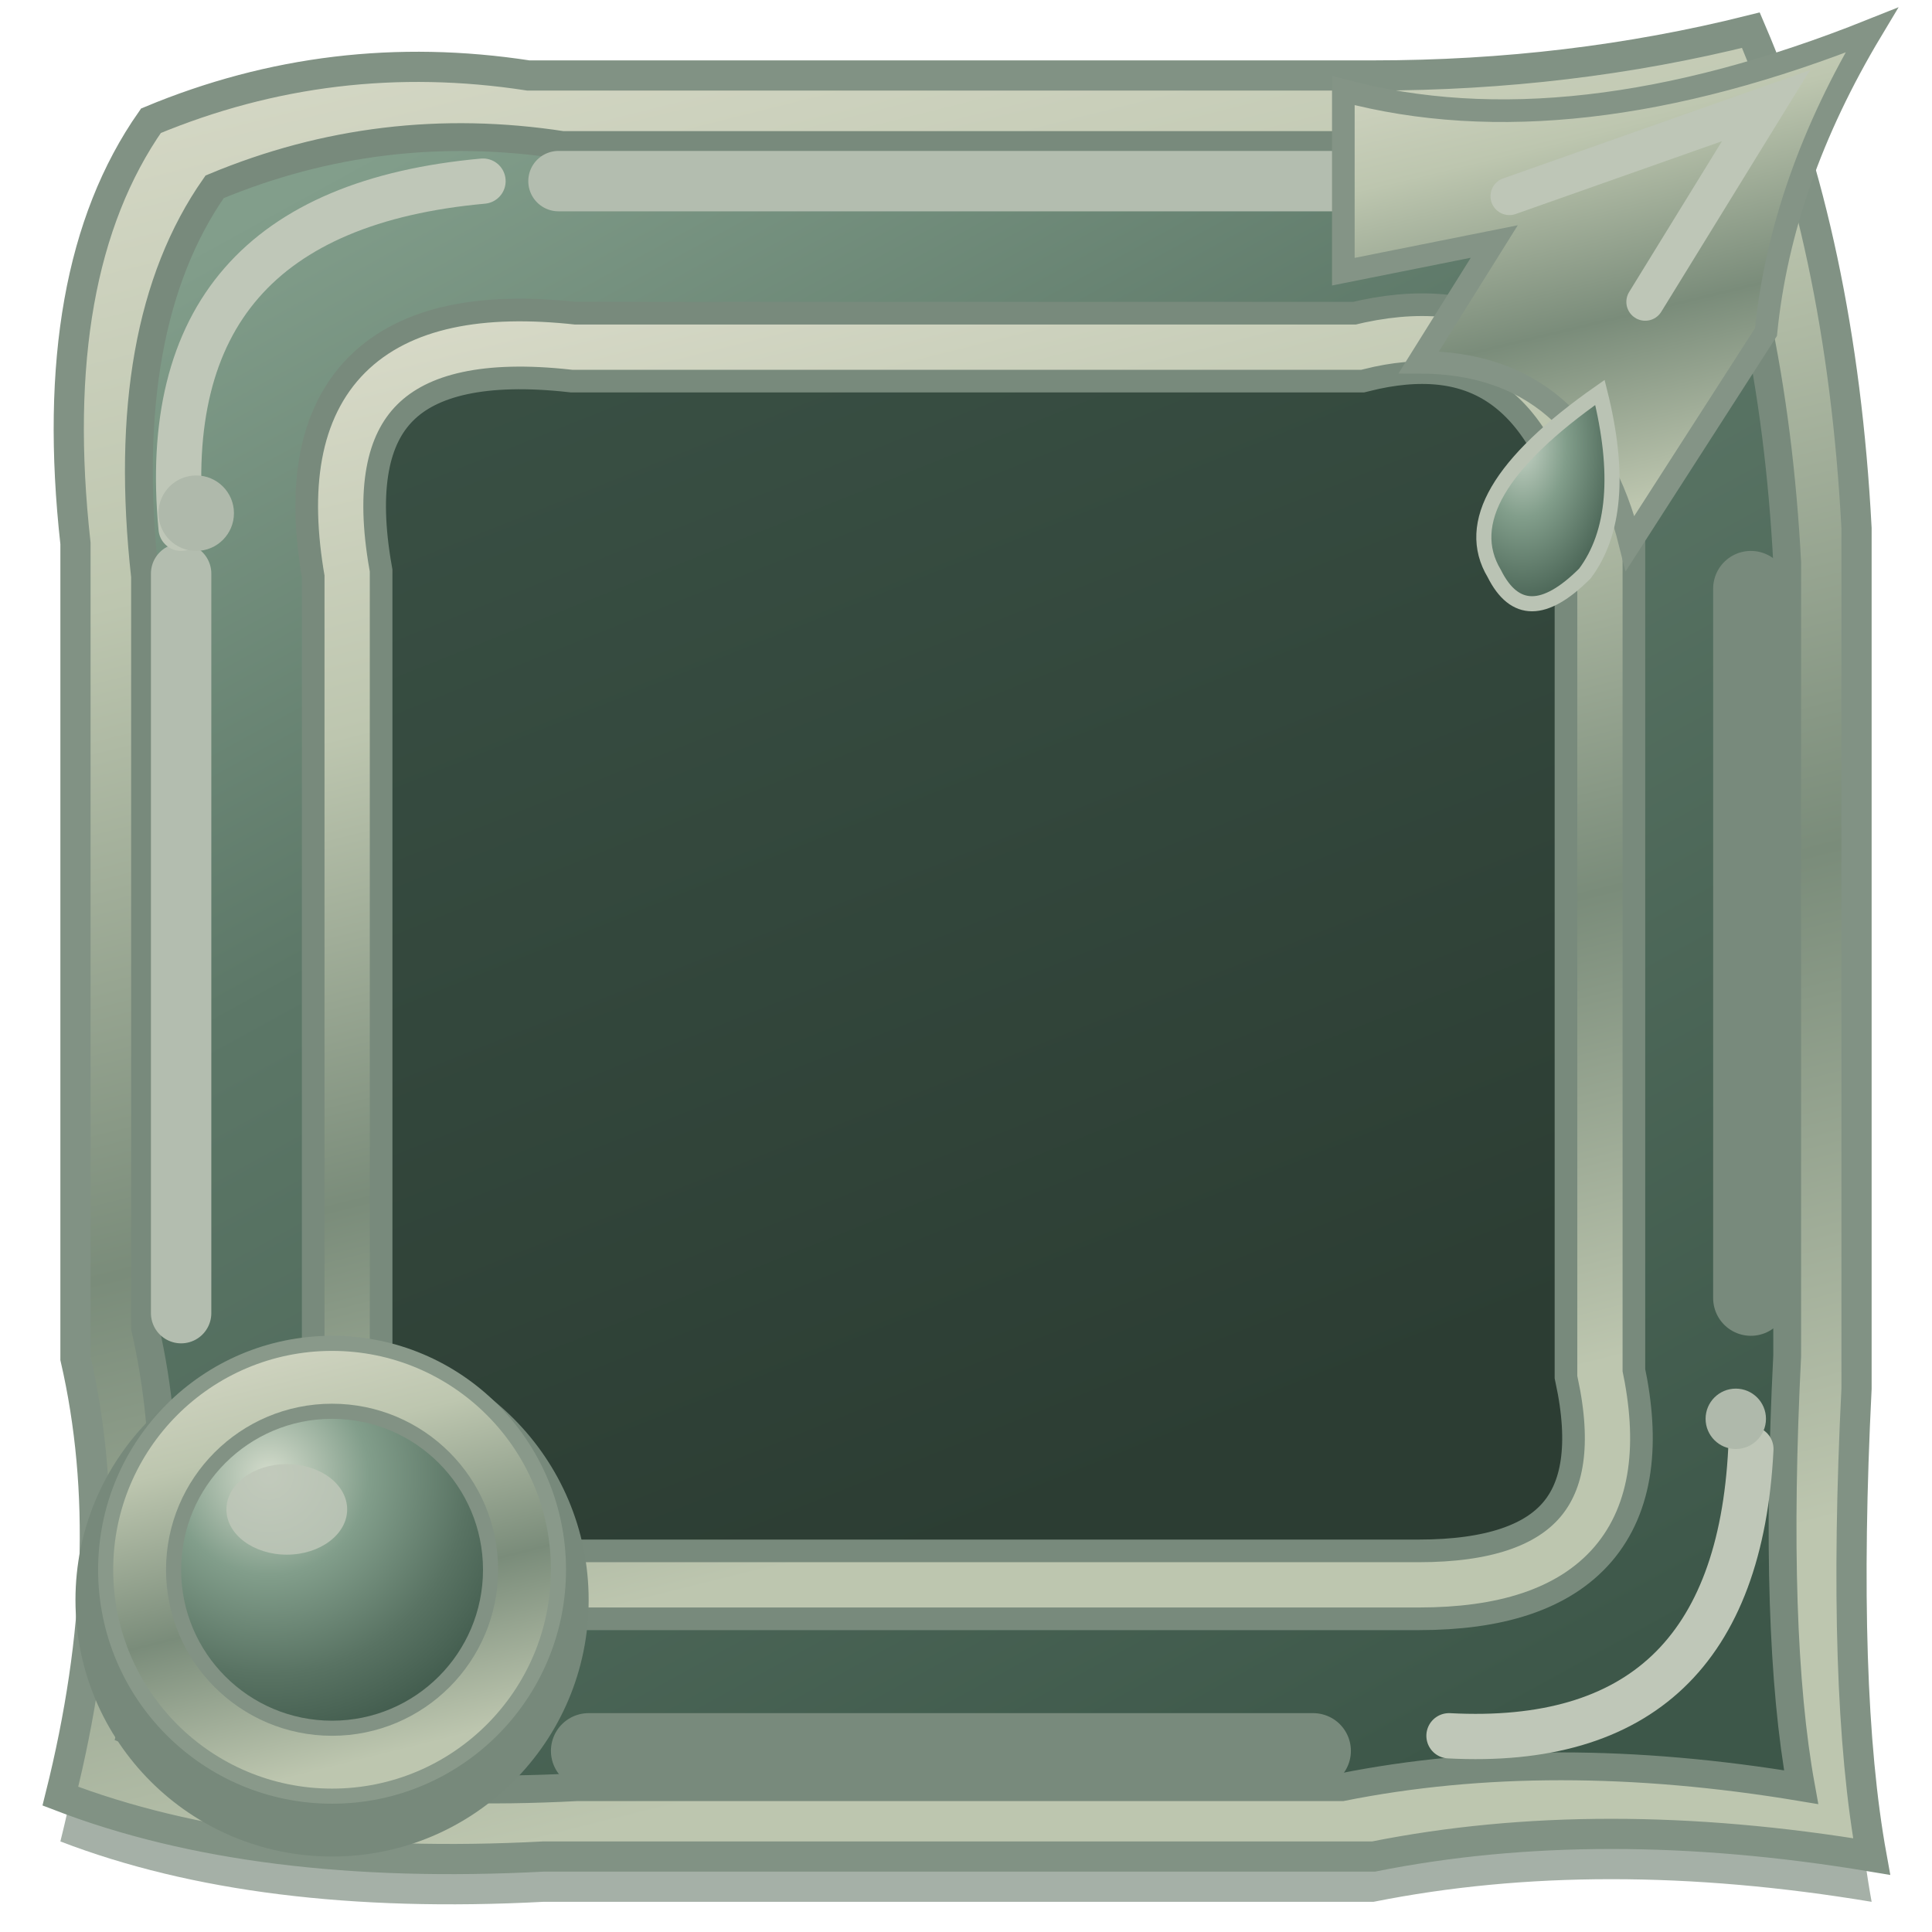
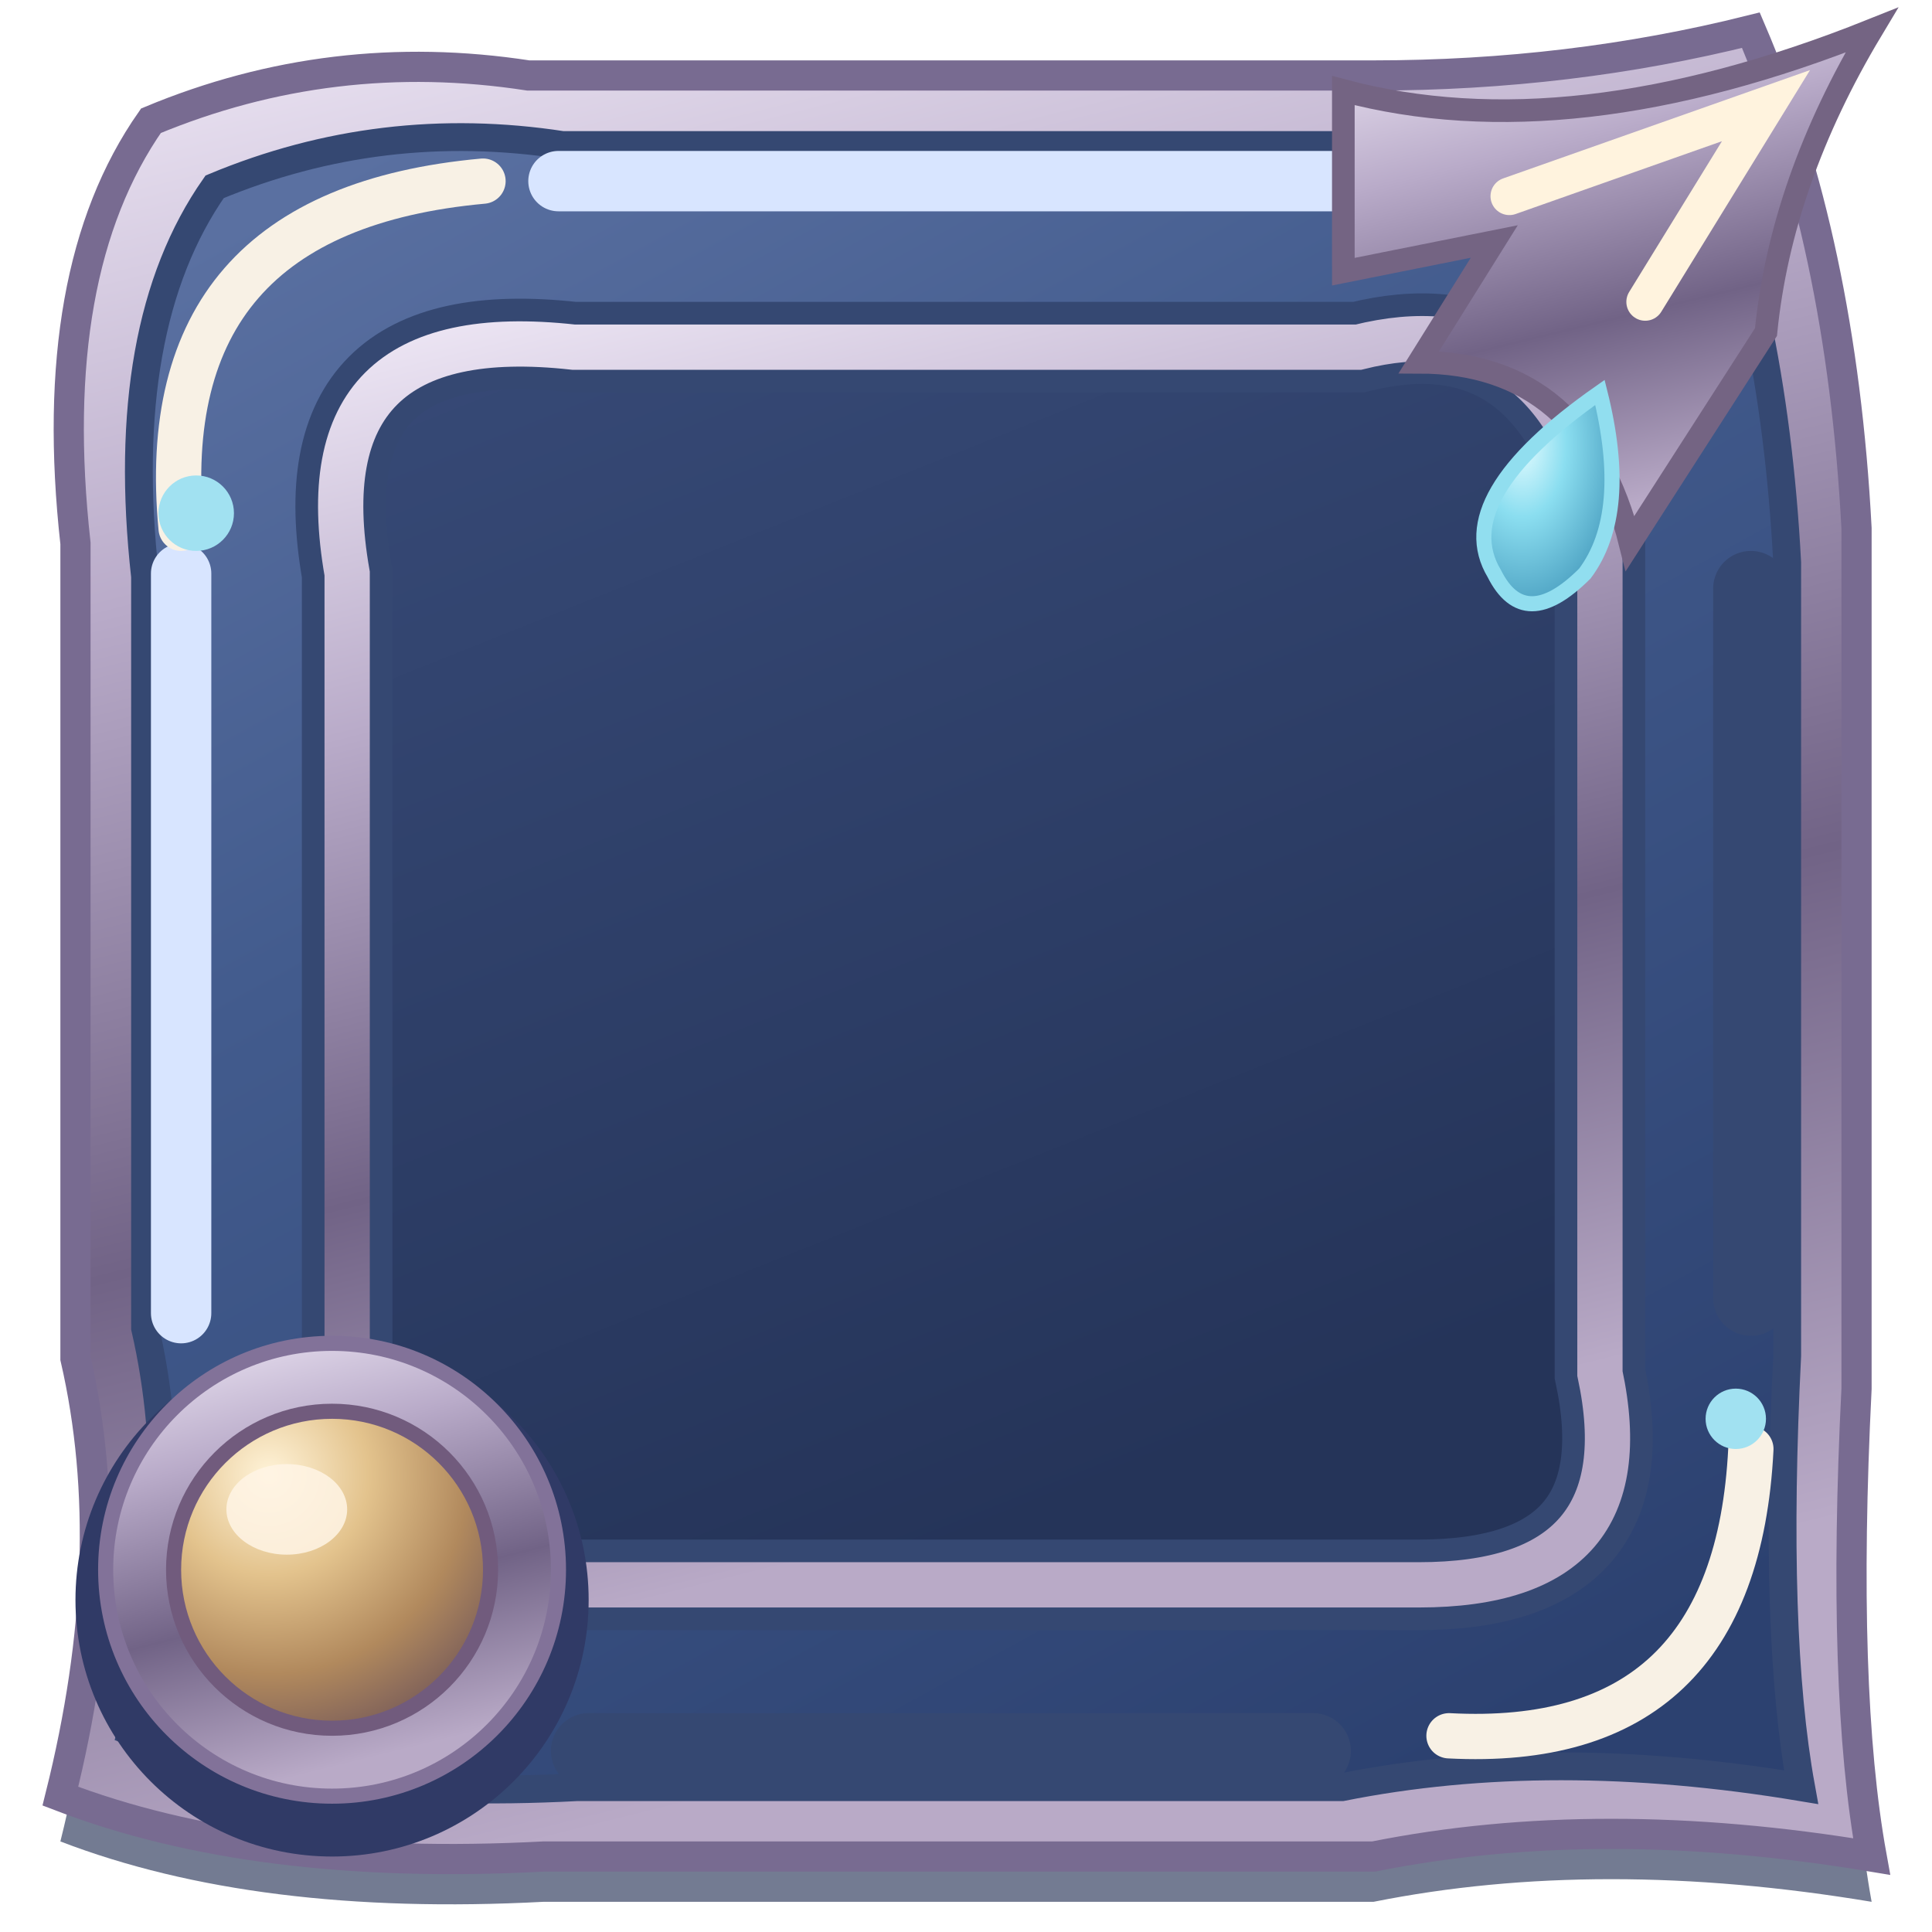
<svg xmlns="http://www.w3.org/2000/svg" width="128" height="128" viewBox="0 0 128 128">
  <defs>
    <linearGradient id="bronze" x1="0" y1="0" x2=".25" y2="1">
-       <stop stop-color="#d8dac8" />
-       <stop offset=".3" stop-color="#bdc6af" />
-       <stop offset=".65" stop-color="#7a8c7a" />
-       <stop offset="1" stop-color="#bdc6af" />
+       <stop stop-color="#eee7f5" />
+       <stop offset=".3" stop-color="#b9abc9" />
+       <stop offset=".65" stop-color="#716386" />
+       <stop offset="1" stop-color="#b9aac7" />
    </linearGradient>
    <linearGradient id="email" x1=".2" y1="0" x2=".75" y2="1">
-       <stop stop-color="#829e8b" />
-       <stop offset=".36" stop-color="#5c7767" />
-       <stop offset="1" stop-color="#3d5749" />
+       <stop stop-color="#5a70a1" />
+       <stop offset=".36" stop-color="#425b8d" />
+       <stop offset="1" stop-color="#2c4170" />
    </linearGradient>
    <linearGradient id="profond" x2=".4" y2="1">
-       <stop stop-color="#3a5145" />
-       <stop offset="1" stop-color="#2c3d33" />
+       <stop stop-color="#374a77" />
+       <stop offset="1" stop-color="#253459" />
    </linearGradient>
    <linearGradient id="ivoire" x2=".4" y2="1">
-       <stop stop-color="#e7e7da" />
-       <stop offset="1" stop-color="#cfd3c2" />
+       <stop stop-color="#faf8ff" />
+       <stop offset="1" stop-color="#e3e5f6" />
    </linearGradient>
    <linearGradient id="violet" x2=".5" y2="1">
-       <stop stop-color="#bdc6b7" />
-       <stop offset=".4" stop-color="#a9b4a5" />
-       <stop offset="1" stop-color="#909f90" />
+       <stop stop-color="#d8c9f6" />
+       <stop offset=".4" stop-color="#9b7bcf" />
+       <stop offset="1" stop-color="#625297" />
    </linearGradient>
    <linearGradient id="argent" x2=".5" y2="1">
-       <stop stop-color="#c1c9ba" />
-       <stop offset=".4" stop-color="#afb9ab" />
-       <stop offset="1" stop-color="#93a293" />
+       <stop stop-color="#e5edff" />
+       <stop offset=".4" stop-color="#adbee1" />
+       <stop offset="1" stop-color="#6c82ae" />
    </linearGradient>
    <radialGradient id="ambre" cx=".3" cy=".2" r=".9">
-       <stop stop-color="#d4dccc" />
-       <stop offset=".35" stop-color="#829e8b" />
-       <stop offset=".7" stop-color="#597363" />
-       <stop offset="1" stop-color="#3d5749" />
+       <stop stop-color="#fff3d8" />
+       <stop offset=".35" stop-color="#e3c38d" />
+       <stop offset=".7" stop-color="#b1895d" />
+       <stop offset="1" stop-color="#765a59" />
    </radialGradient>
    <radialGradient id="verre" cx=".3" cy=".25" r=".85">
-       <stop stop-color="#c4d2c4" />
-       <stop offset=".4" stop-color="#829e8b" />
-       <stop offset="1" stop-color="#3d5749" />
+       <stop stop-color="#e2fbff" />
+       <stop offset=".4" stop-color="#8bdef0" />
+       <stop offset="1" stop-color="#4398bb" />
    </radialGradient>
  </defs>
-   <path d="M35 5H91Q104 5 116 2Q122 16 123 35V92Q122 112 124 123Q106 120 91 123H36Q17 124 4 119Q8 103 5 90V36Q3 18 10 8Q22 3 35 5Z" transform="translate(0 3)" fill="#748678" opacity=".65" />
-   <path d="M35 5H91Q104 5 116 2Q122 16 123 35V92Q122 112 124 123Q106 120 91 123H36Q17 124 4 119Q8 103 5 90V36Q3 18 10 8Q22 3 35 5Z" fill="url(#bronze)" stroke="#819284" stroke-width="2" />
-   <path d="M35 5H91Q104 5 116 2Q122 16 123 35V92Q122 112 124 123Q106 120 91 123H36Q17 124 4 119Q8 103 5 90V36Q3 18 10 8Q22 3 35 5Z" transform="translate(5 5) scale(.922)" fill="url(#email)" stroke="#788a7c" stroke-width="2" />
-   <path d="M37 12H89M12 38V87" fill="none" stroke="#b3bdaf" stroke-width="4" stroke-linecap="round" />
-   <path d="M39 116H87M116 39V86" fill="none" stroke="#788a7c" stroke-width="5" stroke-linecap="round" />
-   <path d="M38 23H90Q102 20 106 33V91Q109 105 94 105H36Q20 108 23 92V38Q20 21 38 23Z" fill="url(#profond)" stroke="#788a7c" stroke-width="6" />
+   <path d="M35 5H91Q104 5 116 2Q122 16 123 35V92Q122 112 124 123Q106 120 91 123H36Q17 124 4 119Q8 103 5 90V36Q3 18 10 8Q22 3 35 5Z" transform="translate(0 3)" fill="#283457" opacity=".65" />
+   <path d="M35 5H91Q104 5 116 2Q122 16 123 35V92Q122 112 124 123Q106 120 91 123H36Q17 124 4 119Q8 103 5 90V36Q3 18 10 8Q22 3 35 5Z" fill="url(#bronze)" stroke="#786b91" stroke-width="2" />
+   <path d="M35 5H91Q104 5 116 2Q122 16 123 35V92Q122 112 124 123Q106 120 91 123H36Q17 124 4 119Q8 103 5 90V36Q3 18 10 8Q22 3 35 5Z" transform="translate(5 5) scale(.922)" fill="url(#email)" stroke="#354872" stroke-width="2" />
+   <path d="M37 12H89M12 38V87" fill="none" stroke="#d8e5ff" stroke-width="4" stroke-linecap="round" />
+   <path d="M39 116H87M116 39V86" fill="none" stroke="#354872" stroke-width="5" stroke-linecap="round" />
+   <path d="M38 23H90Q102 20 106 33V91Q109 105 94 105H36Q20 108 23 92V38Q20 21 38 23Z" fill="url(#profond)" stroke="#354872" stroke-width="6" />
  <path d="M38 23H90Q102 20 106 33V91Q109 105 94 105H36Q20 108 23 92V38Q20 21 38 23Z" fill="none" stroke="url(#bronze)" stroke-width="3" />
-   <path d="M12 35Q10 14 32 12M96 115Q115 116 116 96" fill="none" stroke="#bfc7b8" stroke-width="3" stroke-linecap="round" />
-   <path d="M89 6Q104 10 124 2Q118 12 117 22L108 36Q105 24 94 24L99 16L89 18Z" fill="url(#bronze)" stroke="#849486" stroke-width="1.5" />
-   <path d="M100 13L117 7L109 20" fill="none" stroke="#bec6b7" stroke-width="2.5" stroke-linecap="round" />
-   <path d="M106 26Q96 33 99 38Q101 42 105 38Q108 34 106 26Z" fill="url(#verre)" stroke="#bac3b4" stroke-width="1" />
-   <circle cx="22" cy="106" r="17" fill="#77897b" />
-   <circle cx="22" cy="104" r="15" fill="url(#bronze)" stroke="#89998a" stroke-width="1" />
-   <circle cx="22" cy="104" r="10.5" fill="url(#ambre)" stroke="#829284" stroke-width="1" />
-   <ellipse cx="19" cy="100" rx="4" ry="3" fill="#bec7b8" opacity=".85" />
-   <circle cx="13" cy="34" r="2.5" fill="#afb9ab" />
-   <circle cx="115" cy="94" r="2" fill="#afb9ab" />
+   <path d="M12 35Q10 14 32 12M96 115Q115 116 116 96" fill="none" stroke="#f8f1e5" stroke-width="3" stroke-linecap="round" />
+   <path d="M89 6Q104 10 124 2Q118 12 117 22L108 36Q105 24 94 24L99 16L89 18Z" fill="url(#bronze)" stroke="#746483" stroke-width="1.5" />
+   <path d="M100 13L117 7L109 20" fill="none" stroke="#fff3de" stroke-width="2.5" stroke-linecap="round" />
+   <path d="M106 26Q96 33 99 38Q101 42 105 38Q108 34 106 26Z" fill="url(#verre)" stroke="#91deef" stroke-width="1" />
+   <circle cx="22" cy="106" r="17" fill="#303a66" />
+   <circle cx="22" cy="104" r="15" fill="url(#bronze)" stroke="#827299" stroke-width="1" />
+   <circle cx="22" cy="104" r="10.5" fill="url(#ambre)" stroke="#715b7d" stroke-width="1" />
+   <ellipse cx="19" cy="100" rx="4" ry="3" fill="#fff5e5" opacity=".85" />
+   <circle cx="13" cy="34" r="2.5" fill="#a1e1f1" />
+   <circle cx="115" cy="94" r="2" fill="#a1e1f1" />
</svg>
